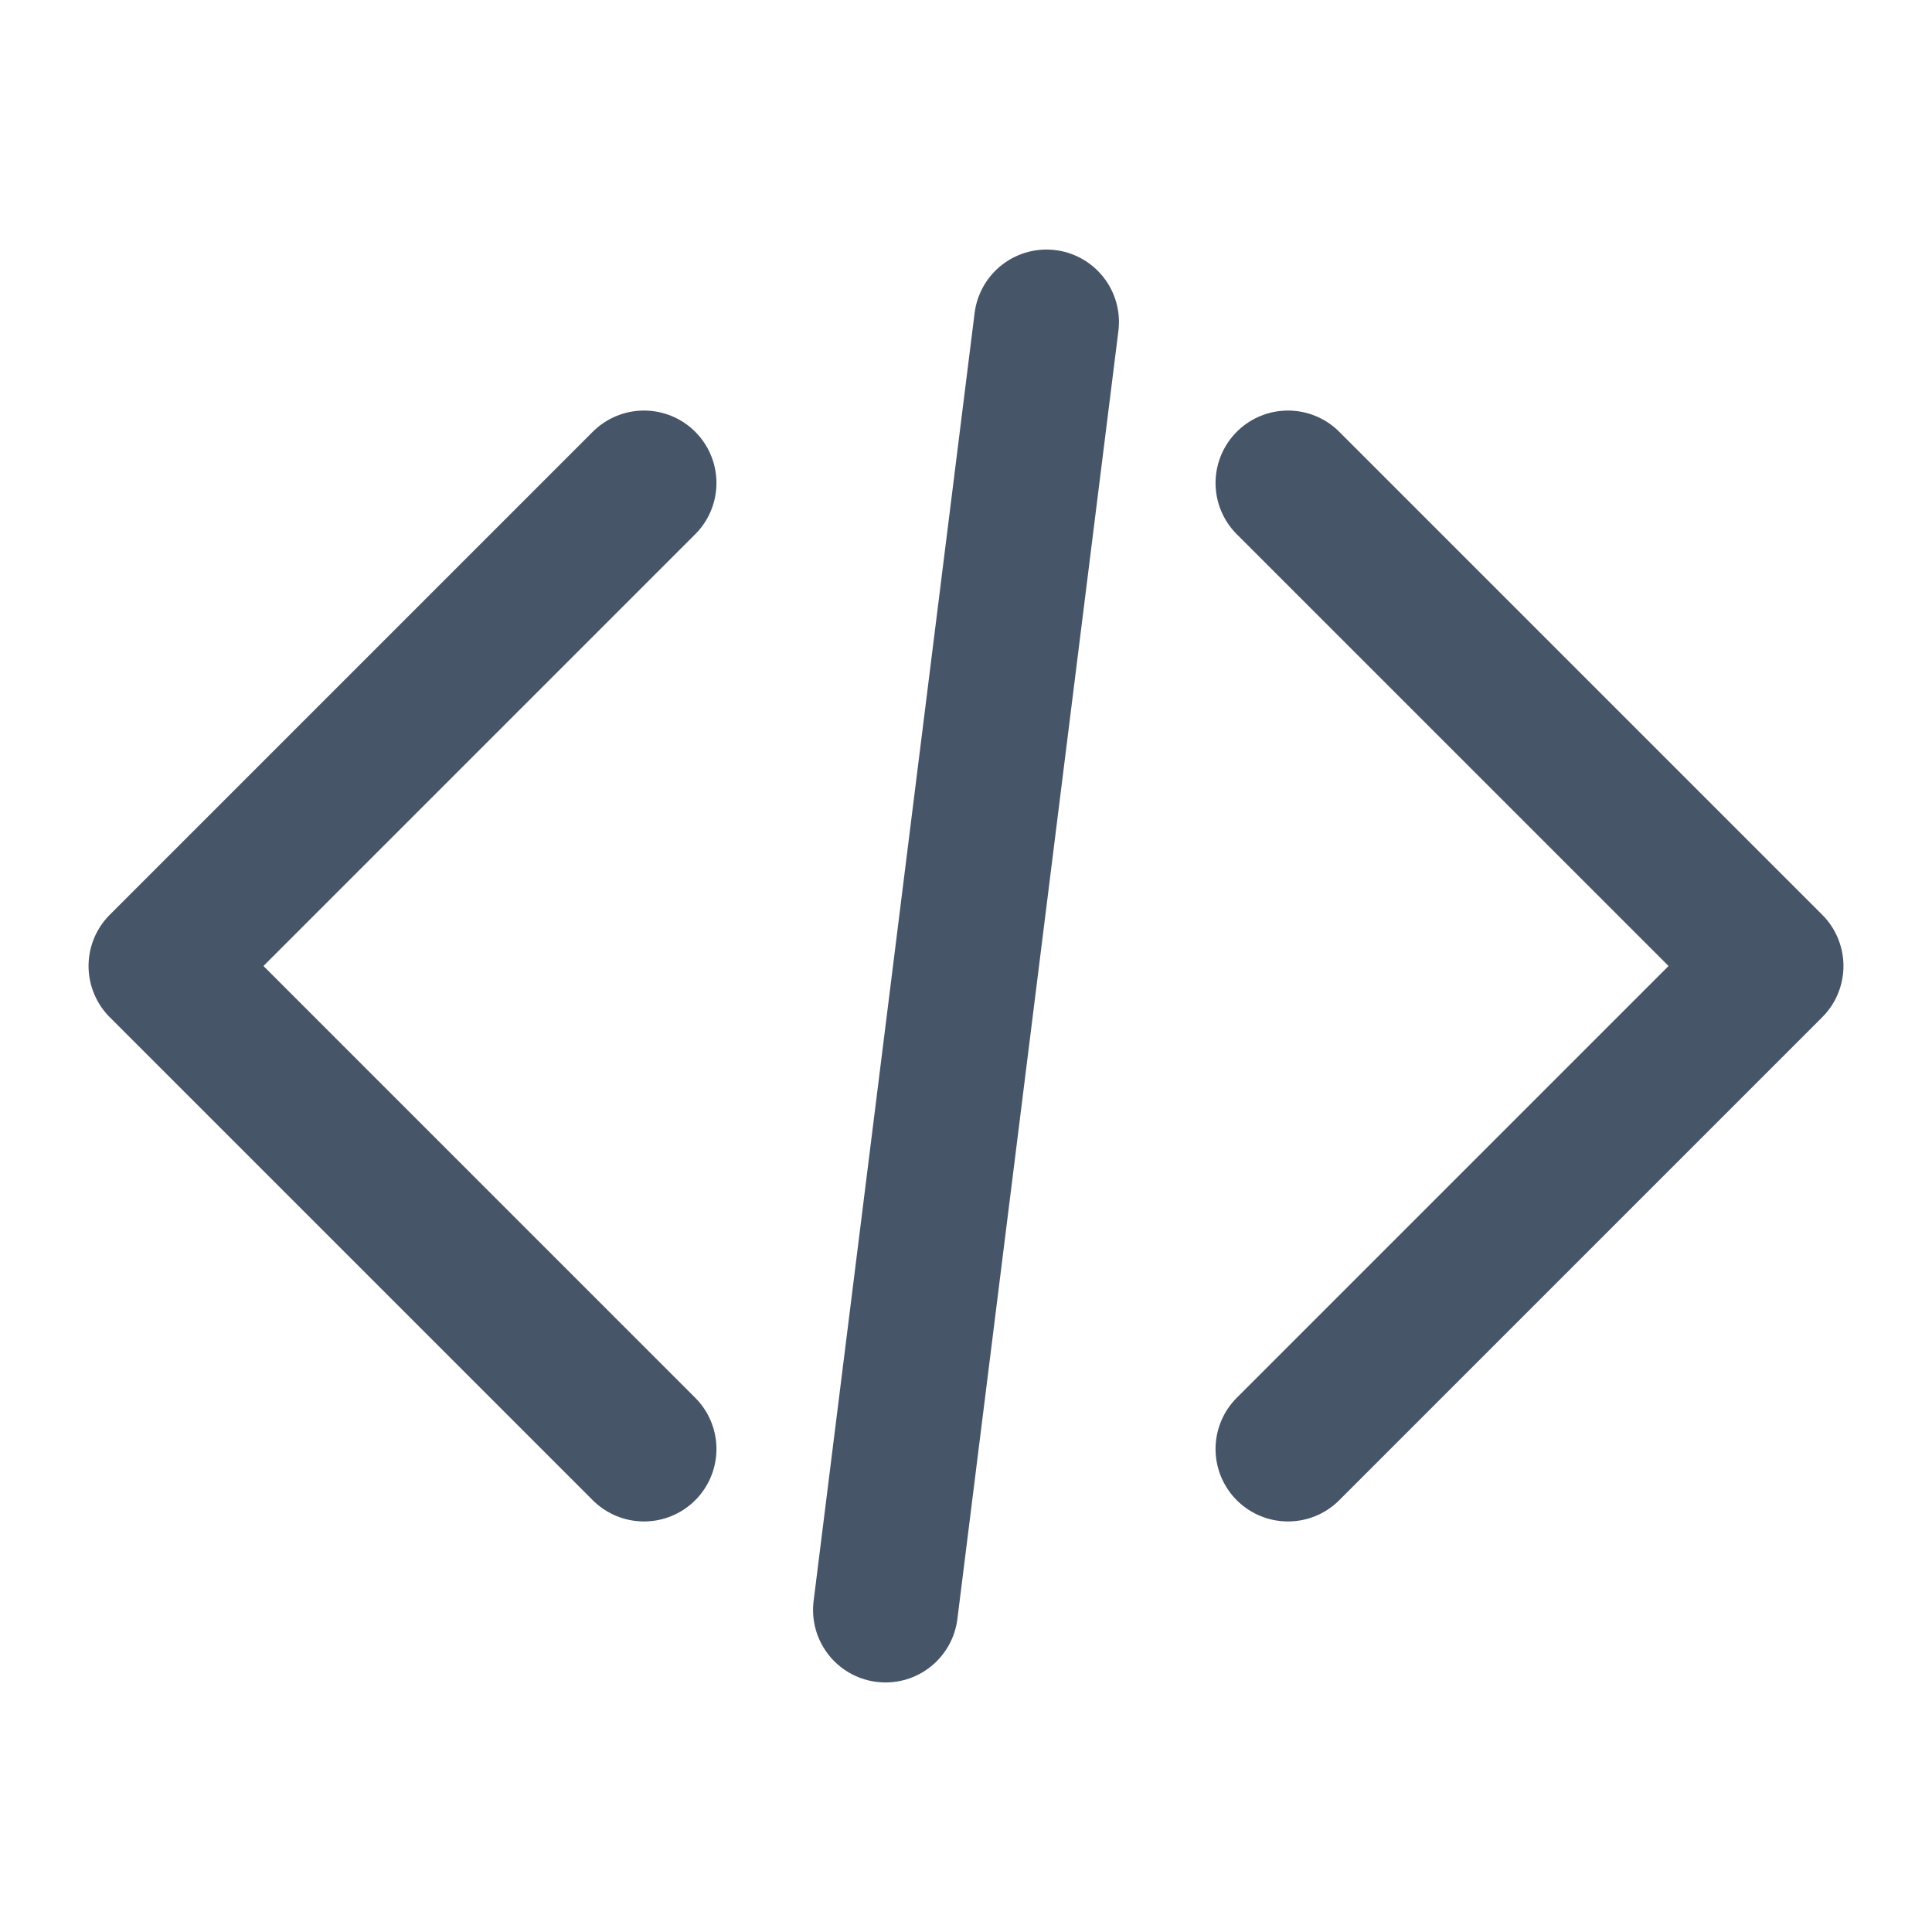
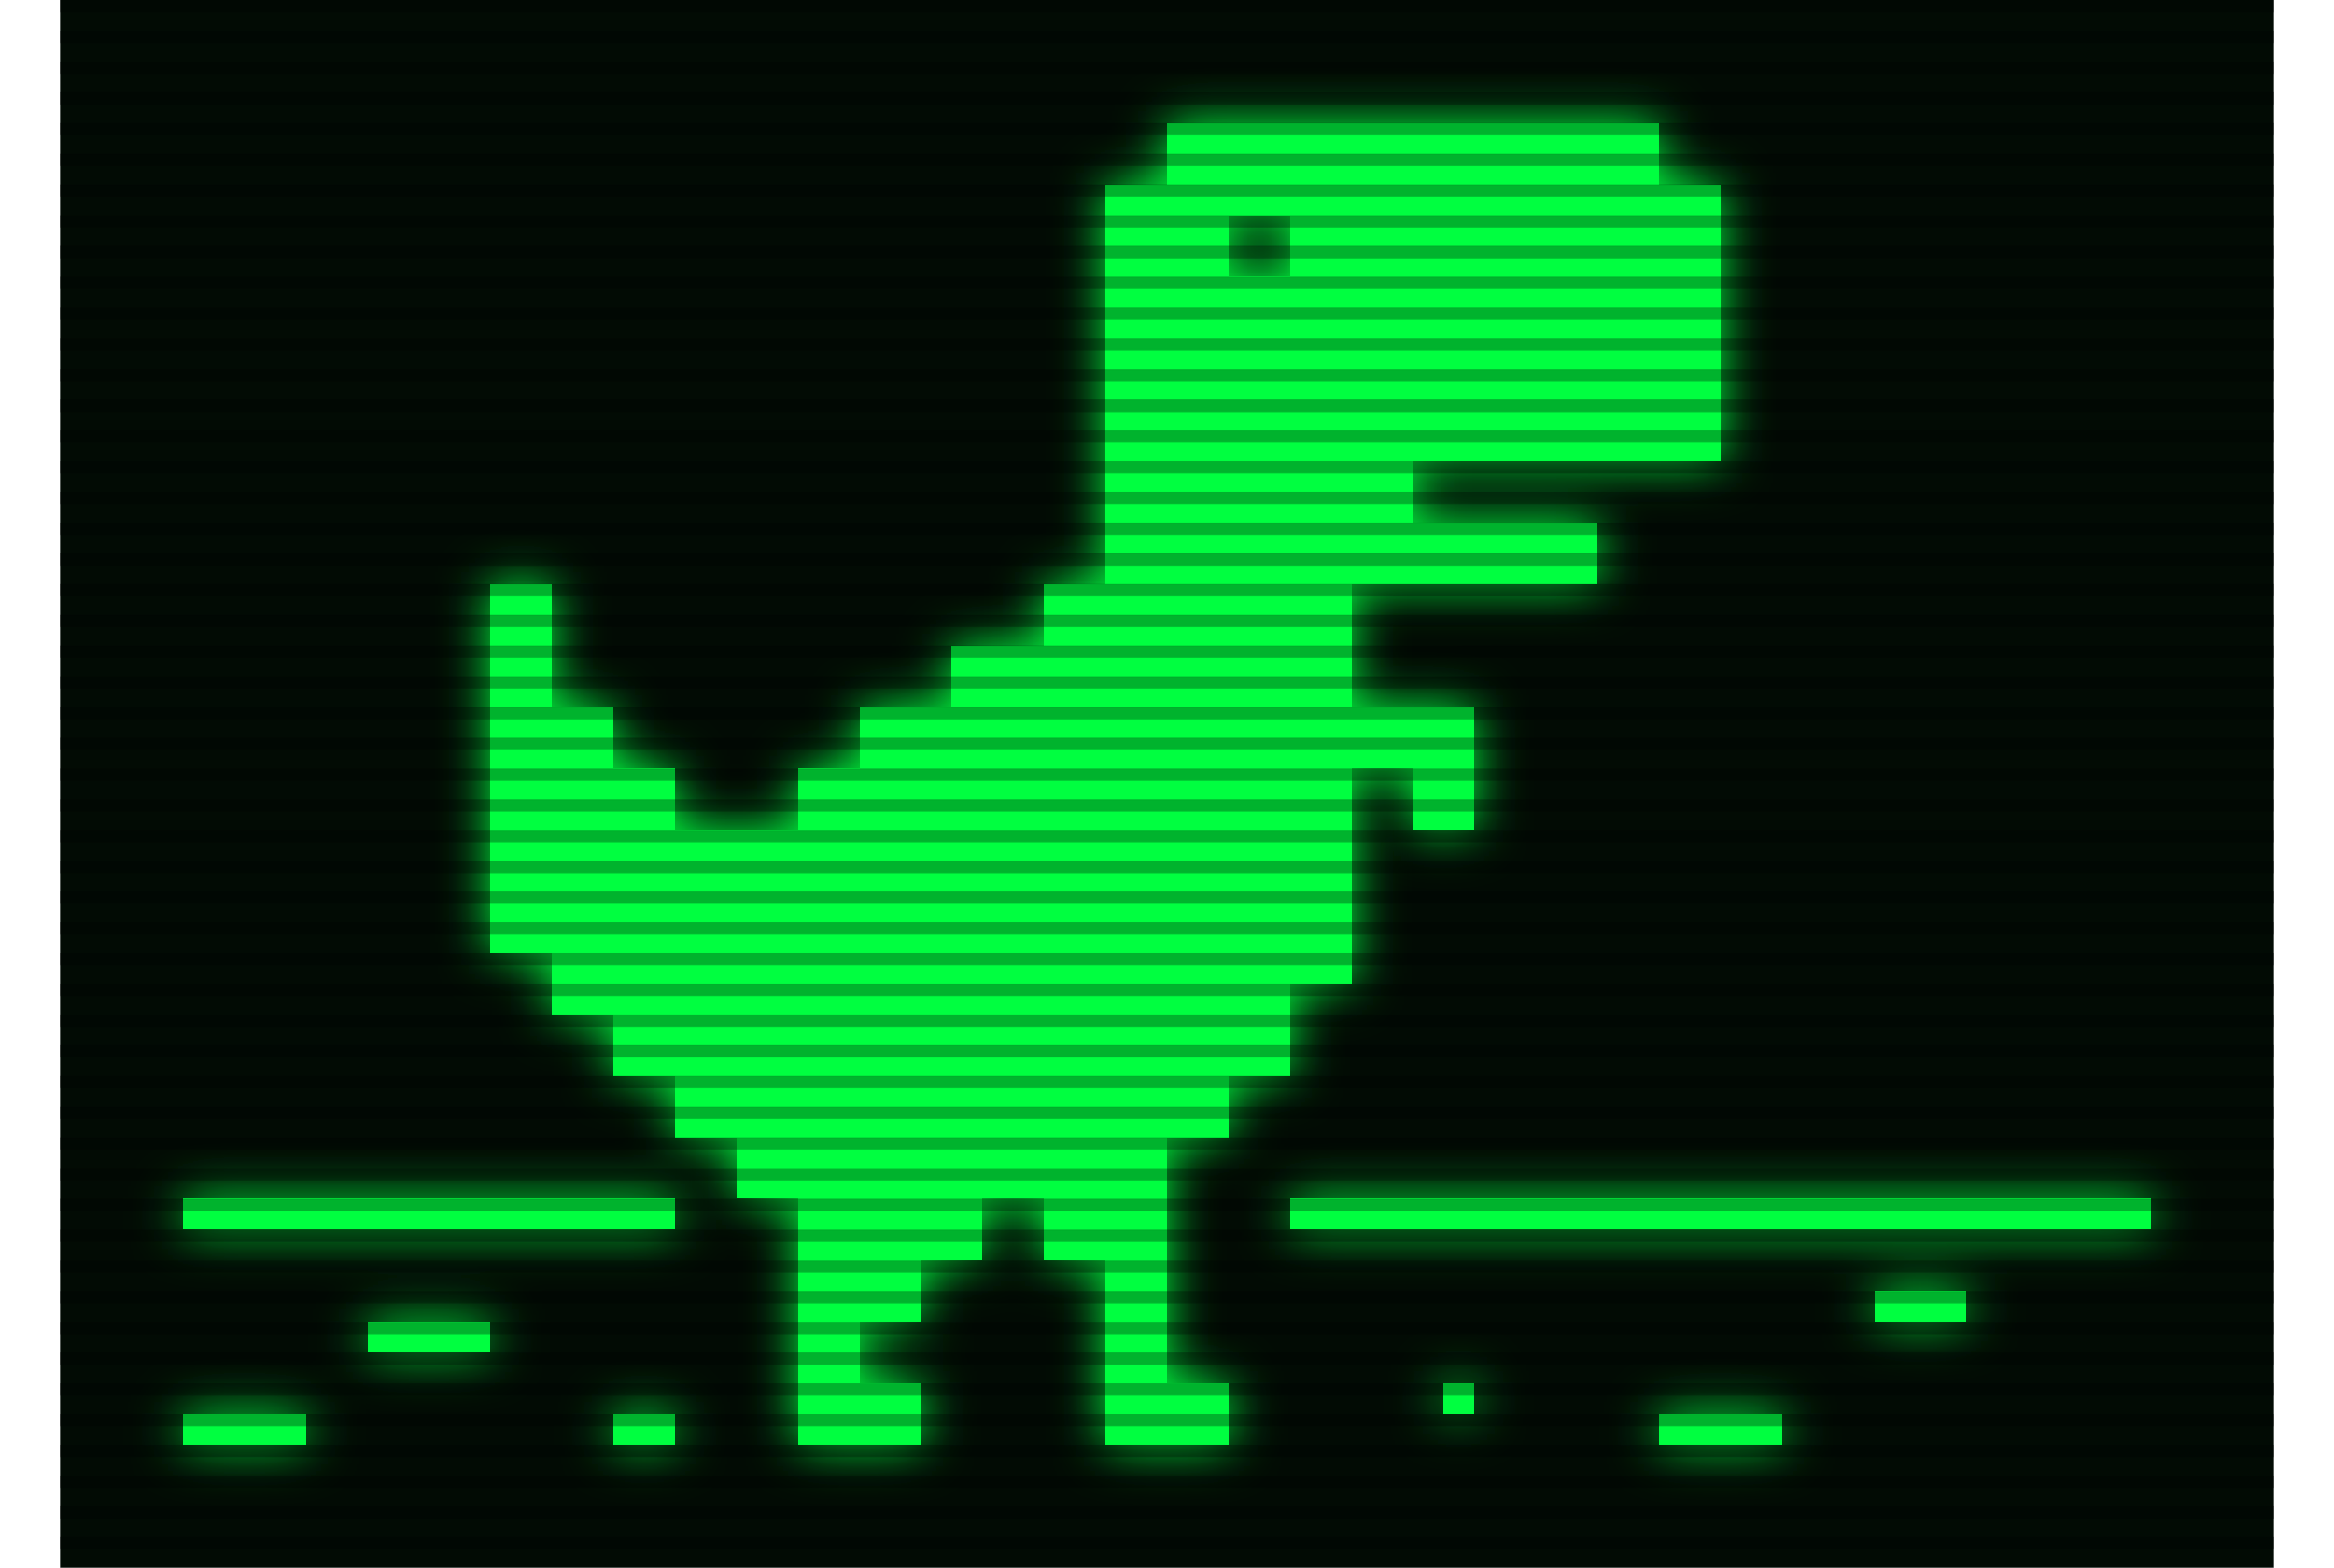
- <svg xmlns="http://www.w3.org/2000/svg" width="36" height="36" viewBox="0 0 24 24" fill="none" stroke="#475569" stroke-width="1.8" stroke-linecap="round" stroke-linejoin="round">
-   <path d="m8 6-6 6 6 6m8-12 6 6-6 6m-3-14-2 16" />
+ <svg xmlns="http://www.w3.org/2000/svg" width="512" height="344" viewBox="-4 -4 72 51">
+   <defs>
+     <filter id="glow" x="-20%" y="-20%" width="140%" height="140%">
+       <feGaussianBlur stdDeviation="0.8" result="b" />
+       <feMerge>
+         <feMergeNode in="b" />
+         <feMergeNode in="SourceGraphic" />
+       </feMerge>
+     </filter>
+     <pattern id="scan" width="1" height="1" patternUnits="userSpaceOnUse">
+       <rect width="1" height="0.4" fill="#000" opacity="0.3" />
+     </pattern>
+   </defs>
+   <rect x="-4" y="-4" width="72" height="51" fill="#020b04" />
+   <path shape-rendering="crispEdges" fill-rule="evenodd" fill="#00ff41" filter="url(#glow)" d="M32,0h16v2h2v9h-10v2h6v2h-8v4h4v4h-2v-2h-2v7h-2v3h-2v2h-2v8h2v2h-4v-6h-2v-2h-2v2h-2v2h-2v2h2v2h-4v-8h-2v-2h-2v-2h-2v-2h-2v-2h-2v-12h2v4h2v2h2v2h4v-2h2v-2h3v-2h3v-2h2v-13h2zM34,3h2v2h-2zM0,35h16v1h-16zM36,35h28v1h-28zM55,38h3v1h-3zM6,39h4v1h-4zM41,41h1v1h-1zM0,42h4v1h-4zM14,42h2v1h-2zM48,42h4v1h-4z" />
+   <rect x="-4" y="-4" width="72" height="51" fill="url(#scan)" shape-rendering="crispEdges" />
</svg>
